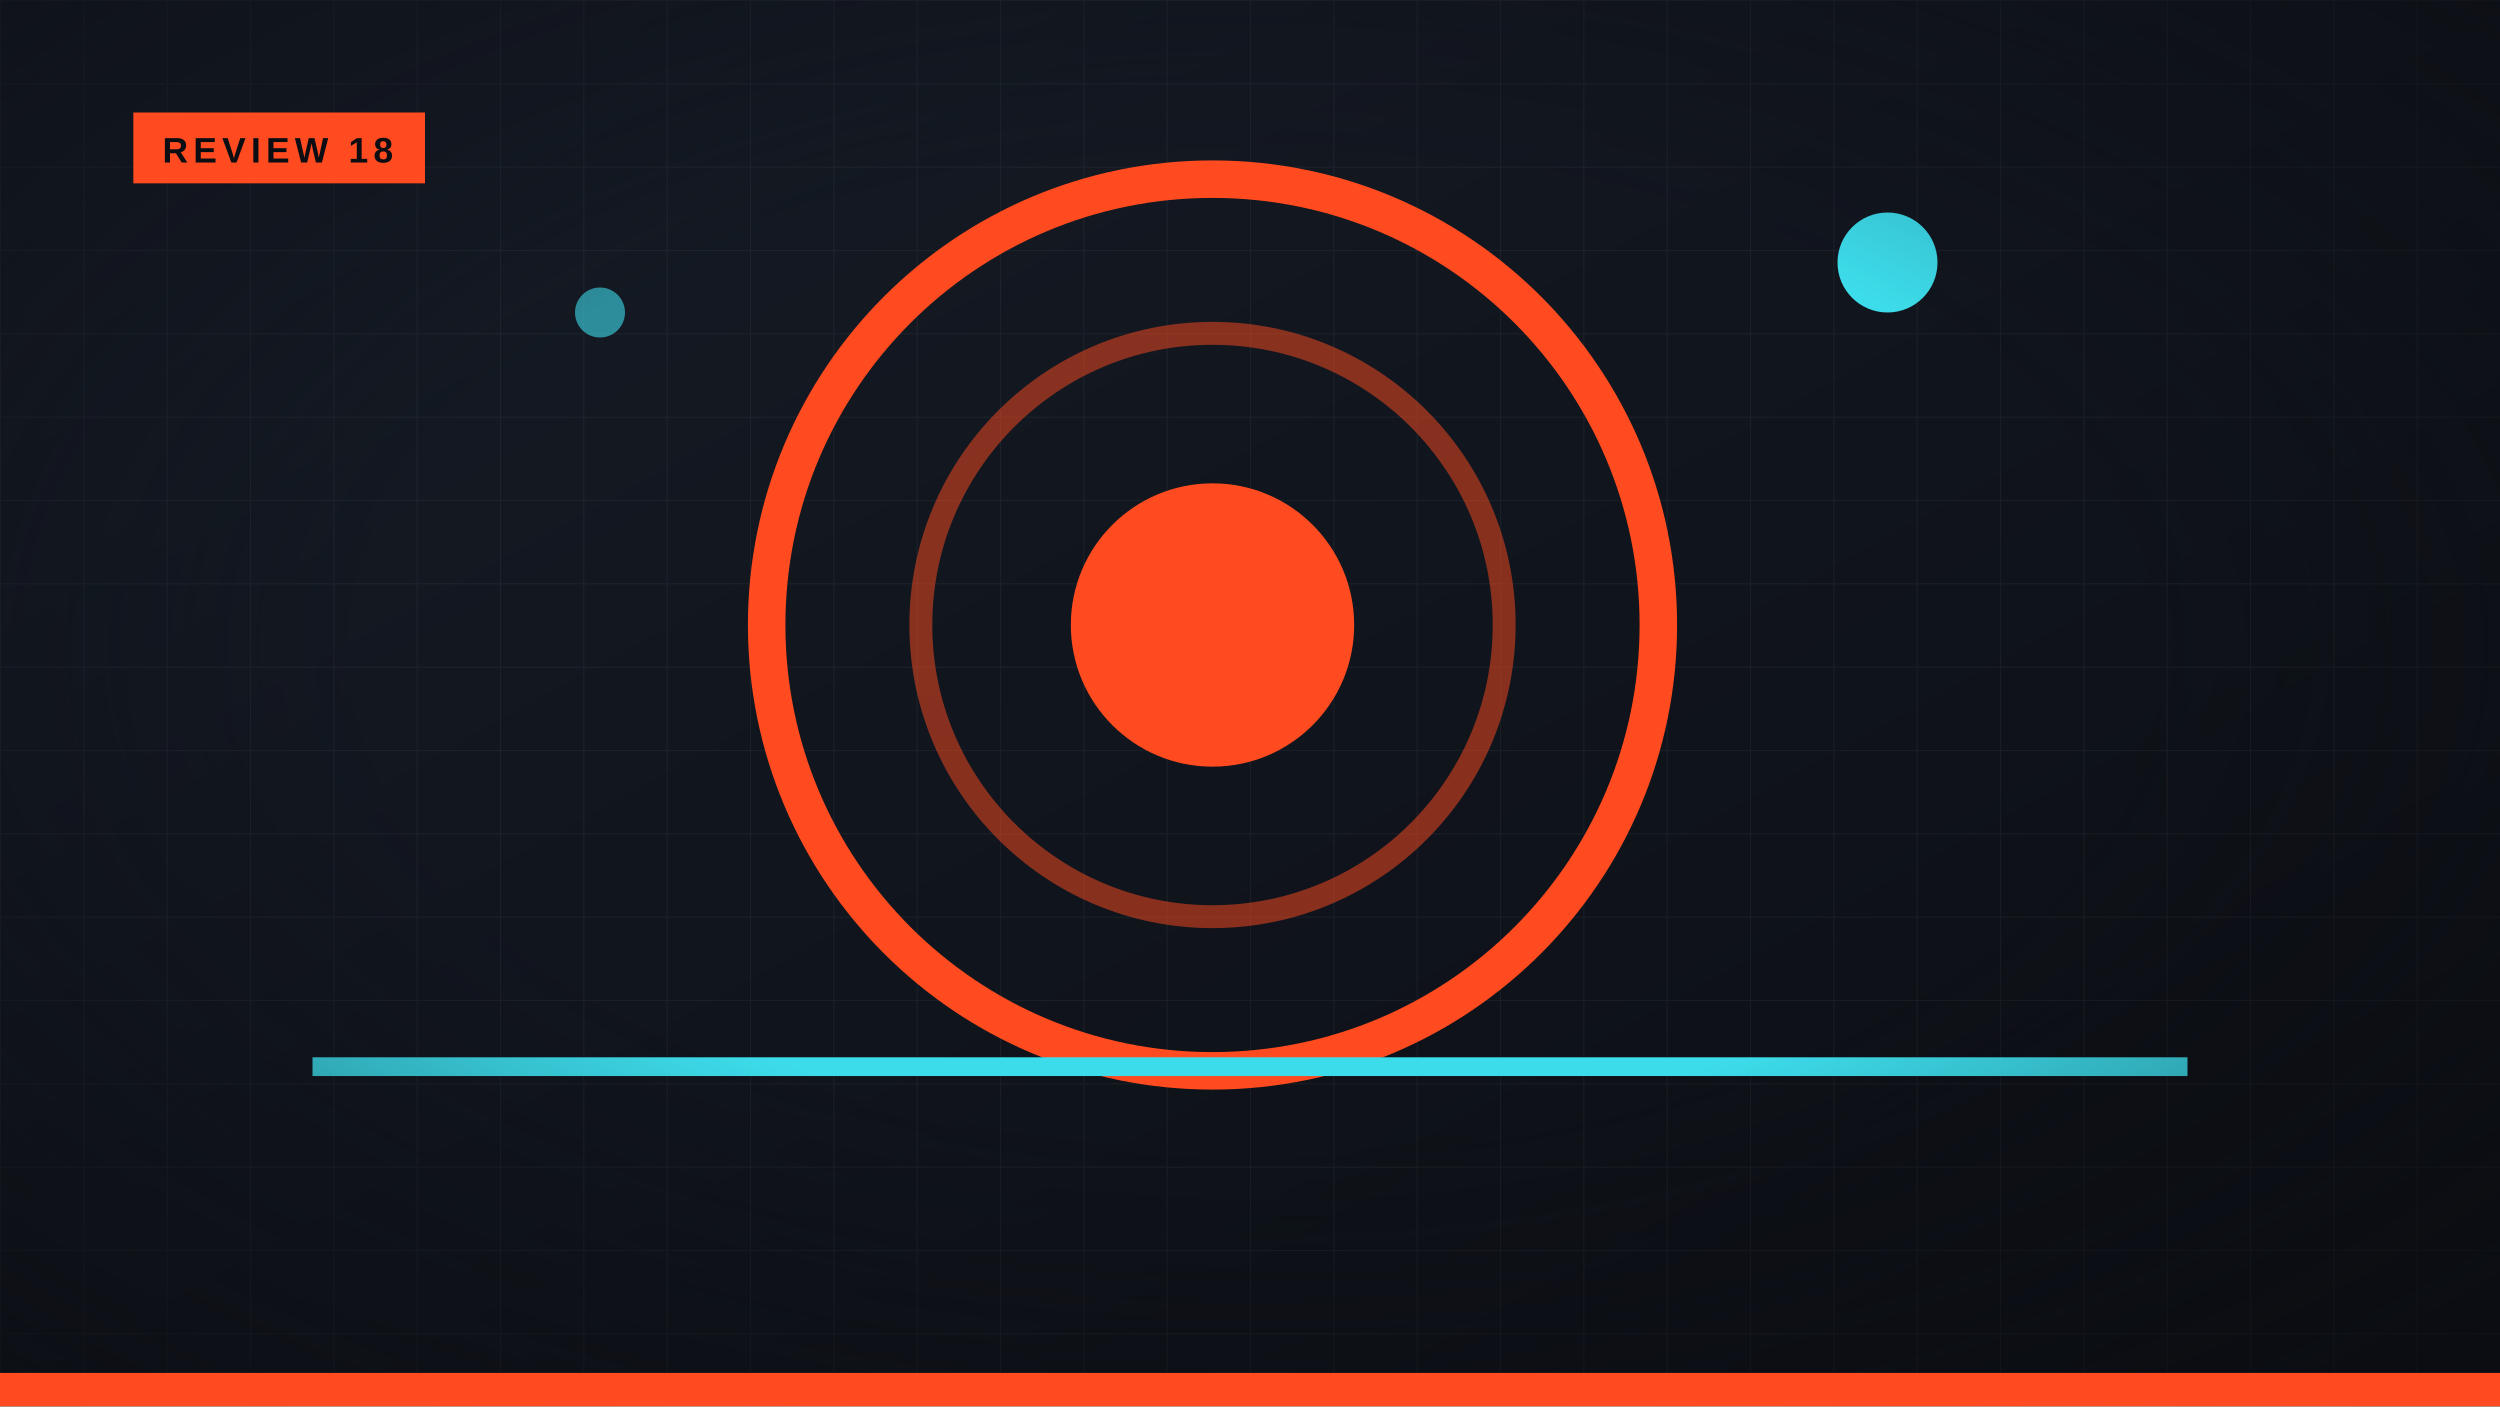
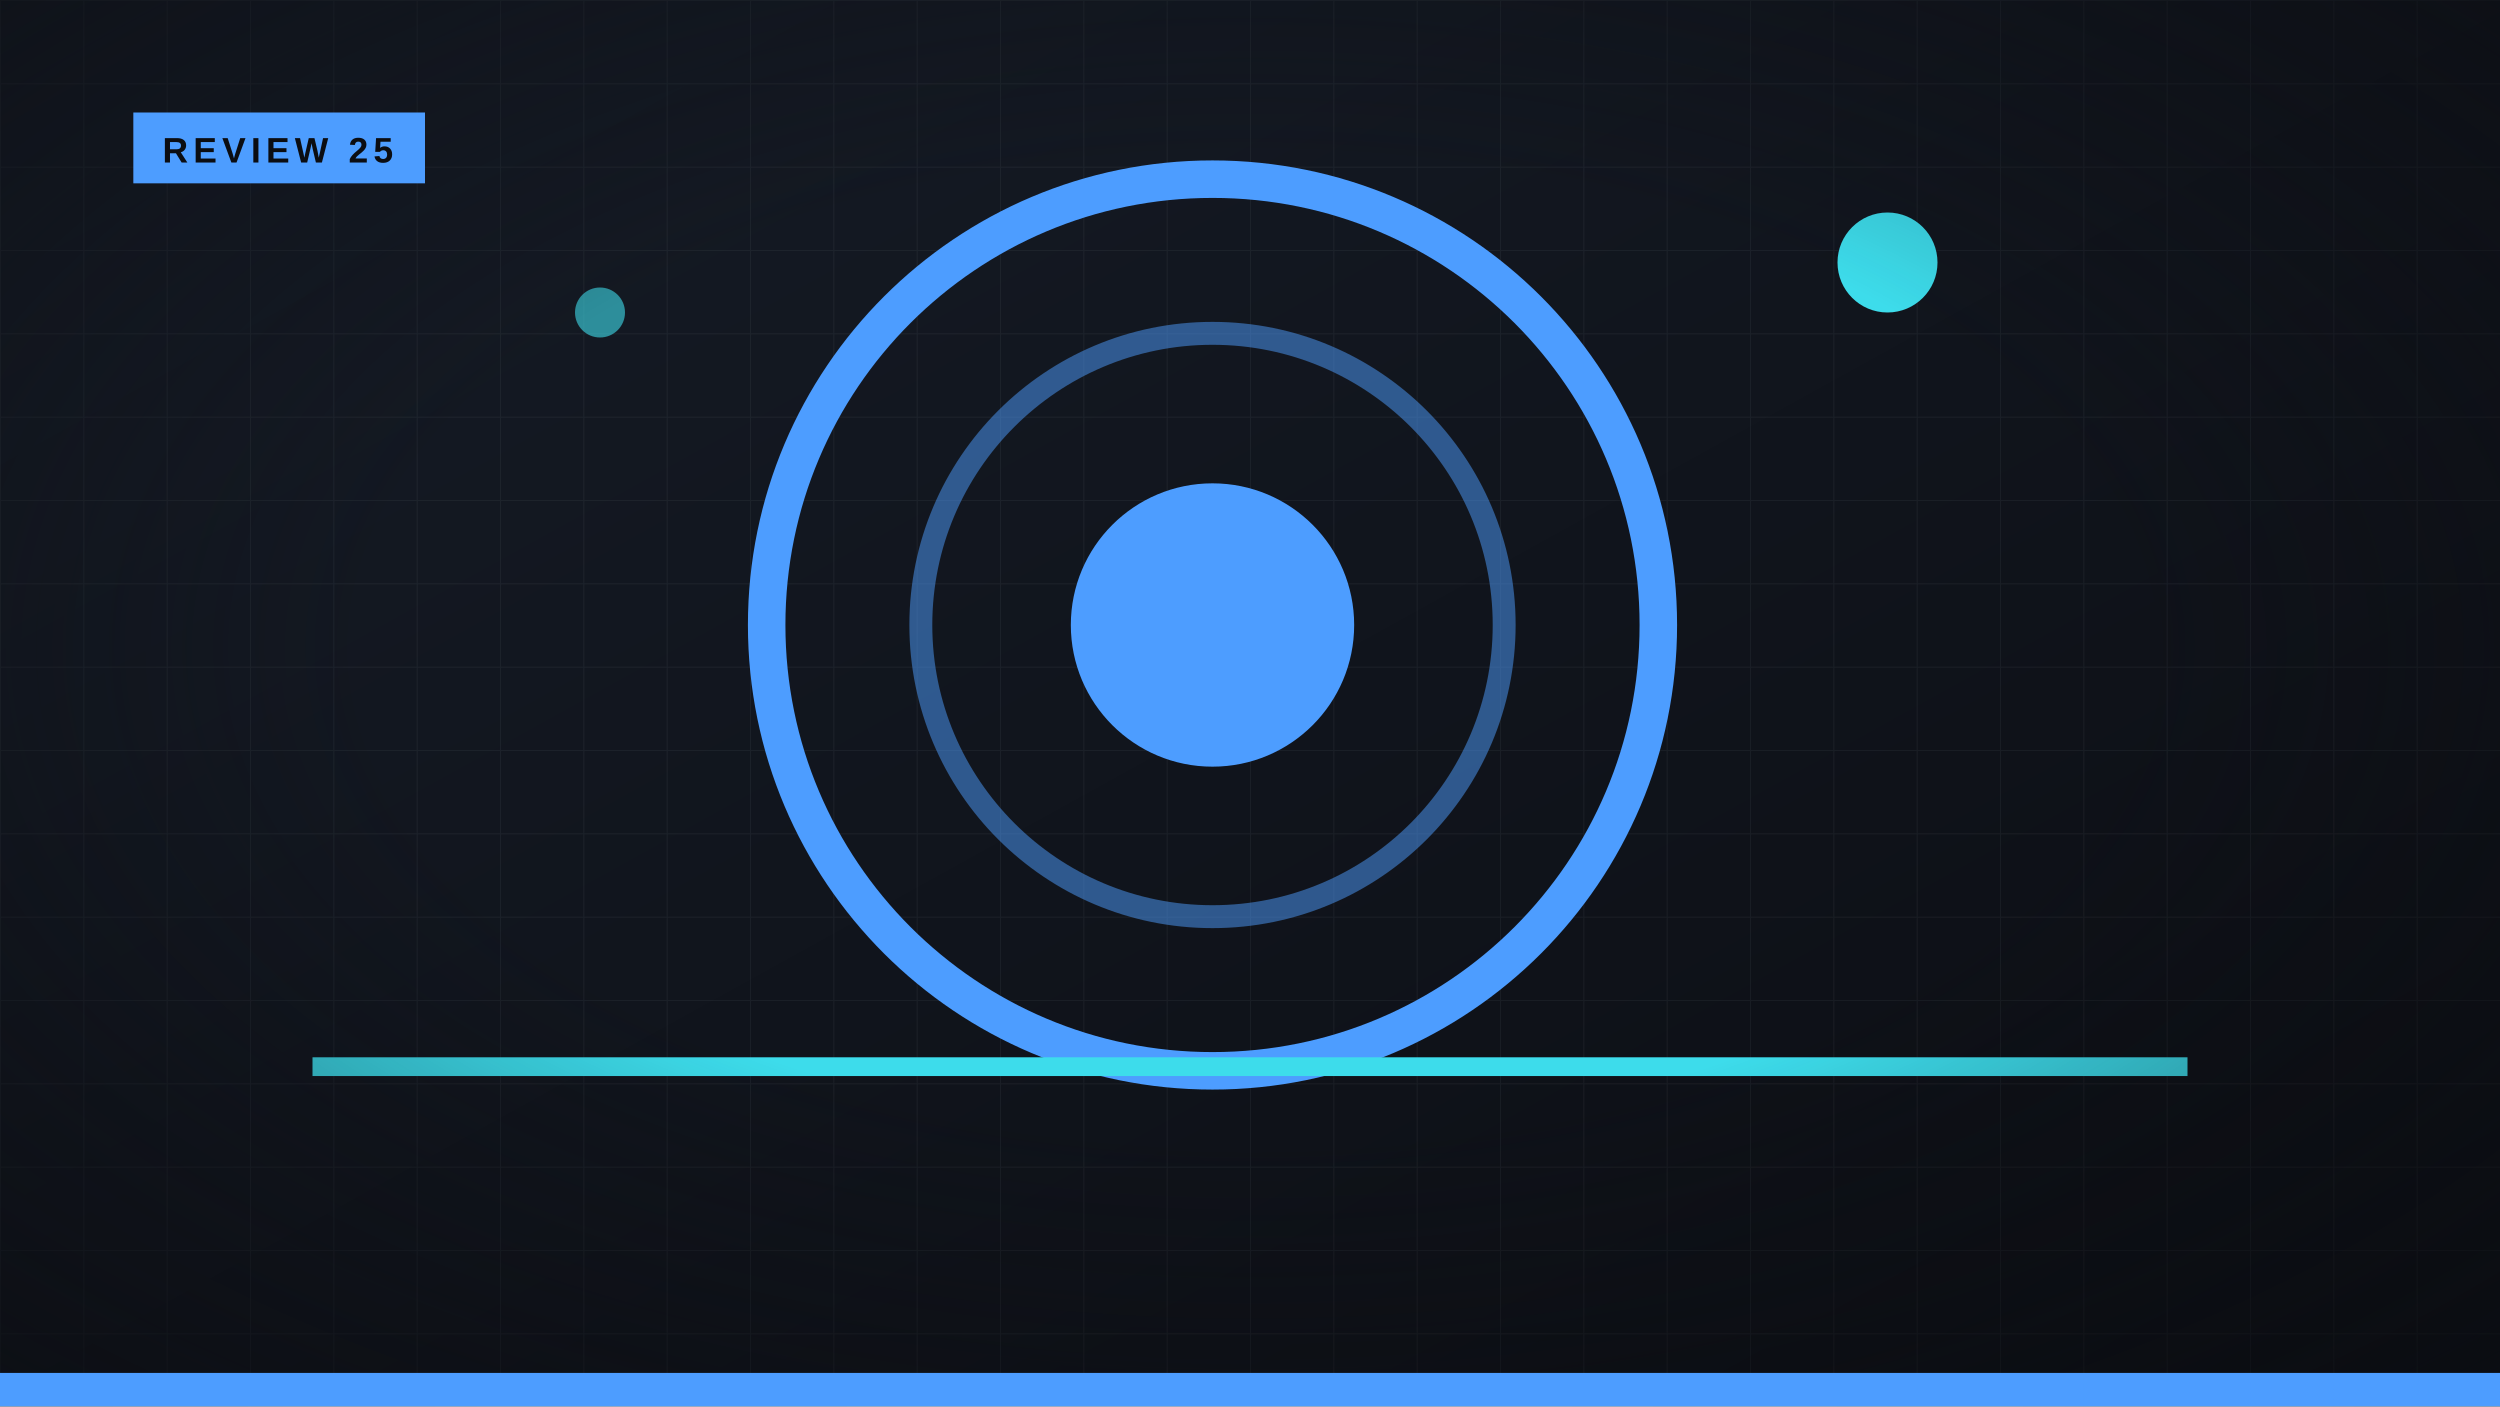
<svg xmlns="http://www.w3.org/2000/svg" viewBox="0 0 1200 675" role="img" aria-labelledby="t-rollergirl">
  <defs>
    <linearGradient id="bg-rollergirl" x1="0" y1="0" x2="1" y2="1">
      <stop offset="0" stop-color="#161c27" />
      <stop offset="1" stop-color="#0b0d12" />
    </linearGradient>
    <radialGradient id="fade-rollergirl" cx="0.5" cy="0.46" r="0.78">
      <stop offset="0.45" stop-color="#0b0d12" stop-opacity="0" />
      <stop offset="1" stop-color="#0b0d12" stop-opacity="0.82" />
    </radialGradient>
    <pattern id="grid-rollergirl" width="40" height="40" patternUnits="userSpaceOnUse">
      <path d="M40 0H0V40" fill="none" stroke="#eef1f7" stroke-opacity="0.05" stroke-width="1" />
    </pattern>
  </defs>
  <rect width="1200" height="675" fill="url(#bg-rollergirl)" />
  <rect width="1200" height="675" fill="url(#grid-rollergirl)" />
  <g>
-     <circle cx="582" cy="300" r="214" fill="none" stroke="#ff4b1f" stroke-width="18" />
-     <circle cx="582" cy="300" r="140" fill="none" stroke="#ff4b1f" stroke-width="11" opacity="0.5" />
-     <circle cx="582" cy="300" r="68" fill="#ff4b1f" />
+     <circle cx="582" cy="300" r="214" fill="none" stroke="#4d9dff" stroke-width="18" />
+     <circle cx="582" cy="300" r="140" fill="none" stroke="#4d9dff" stroke-width="11" opacity="0.5" />
+     <circle cx="582" cy="300" r="68" fill="#4d9dff" />
    <path d="M150 512h900" stroke="#3ddceb" stroke-width="9" />
    <circle cx="906" cy="126" r="24" fill="#3ddceb" />
    <circle cx="288" cy="150" r="12" fill="#3ddceb" opacity="0.6" />
  </g>
  <rect width="1200" height="675" fill="url(#fade-rollergirl)" />
-   <rect y="659" width="1200" height="16" fill="#ff4b1f" />
-   <rect x="64" y="54" width="140" height="34" fill="#ff4b1f" />
-   <text x="78" y="78" fill="#0b0d12" font-family="'Arial Black',Arial,sans-serif" font-size="17" font-weight="900" letter-spacing="2.5">REVIEW 18</text>
+   <rect y="659" width="1200" height="16" fill="#4d9dff" />
+   <rect x="64" y="54" width="140" height="34" fill="#4d9dff" />
+   <text x="78" y="78" fill="#0b0d12" font-family="'Arial Black',Arial,sans-serif" font-size="17" font-weight="900" letter-spacing="2.5">REVIEW 25</text>
</svg>
